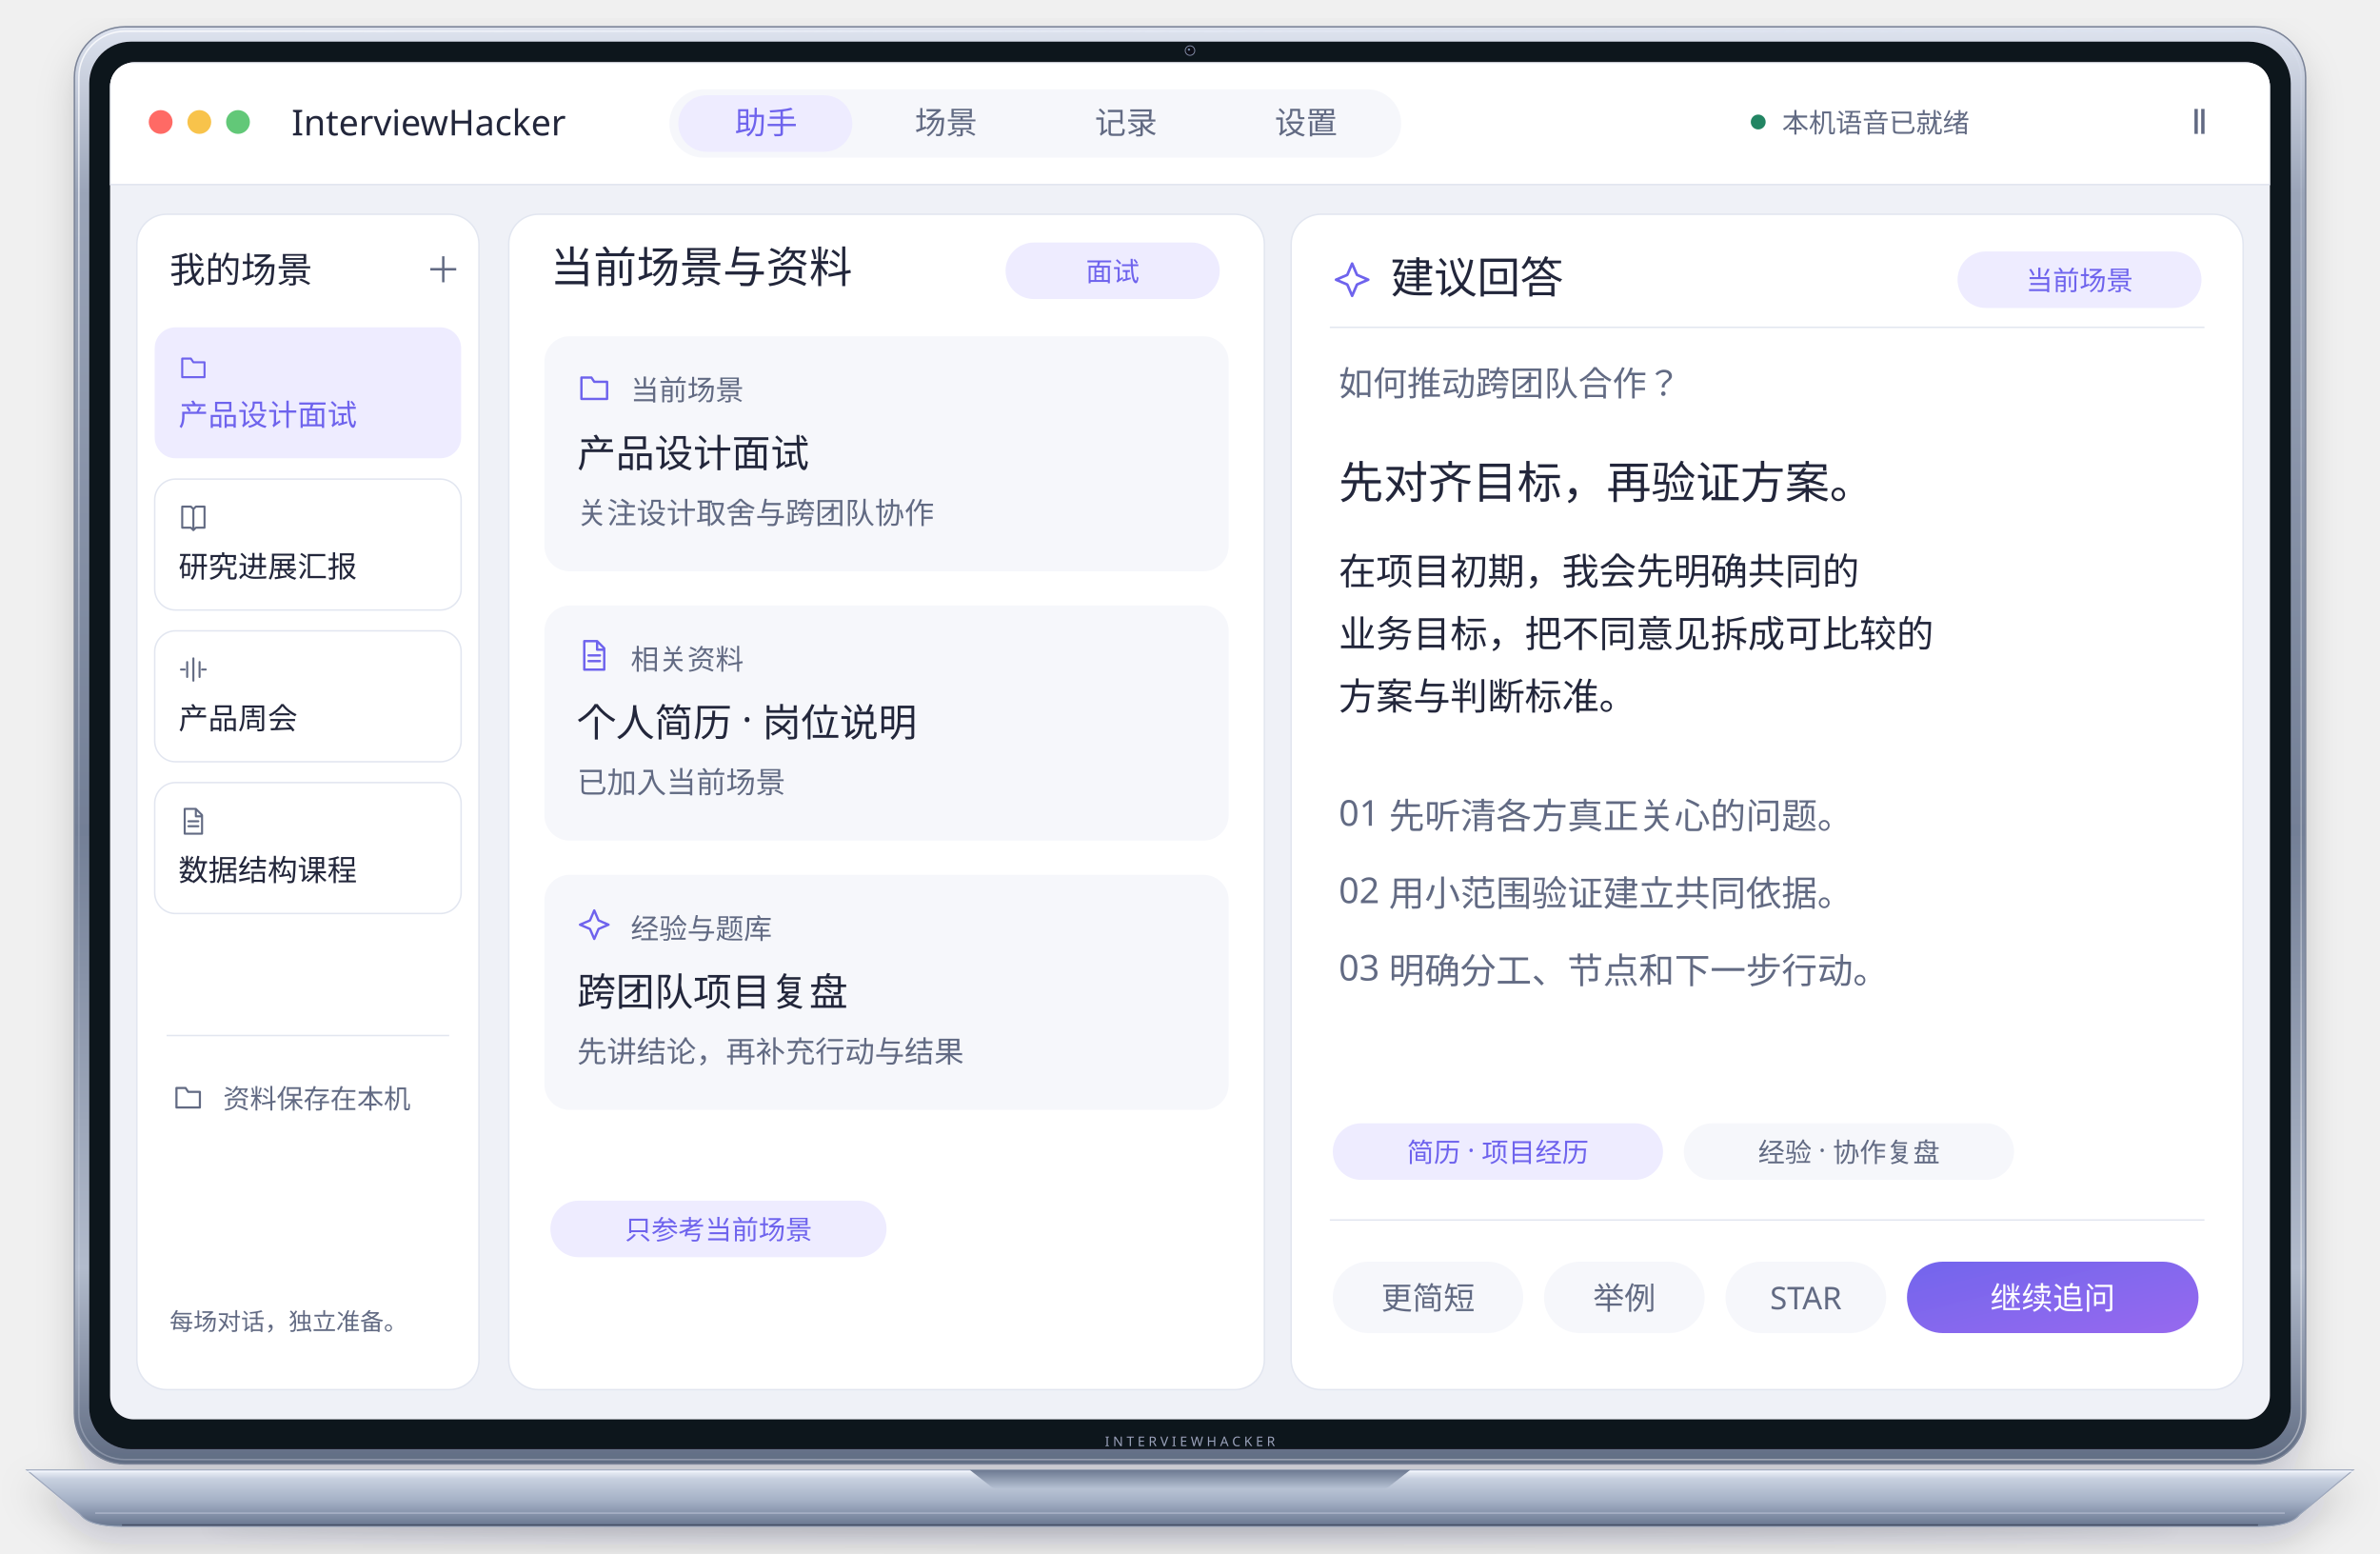
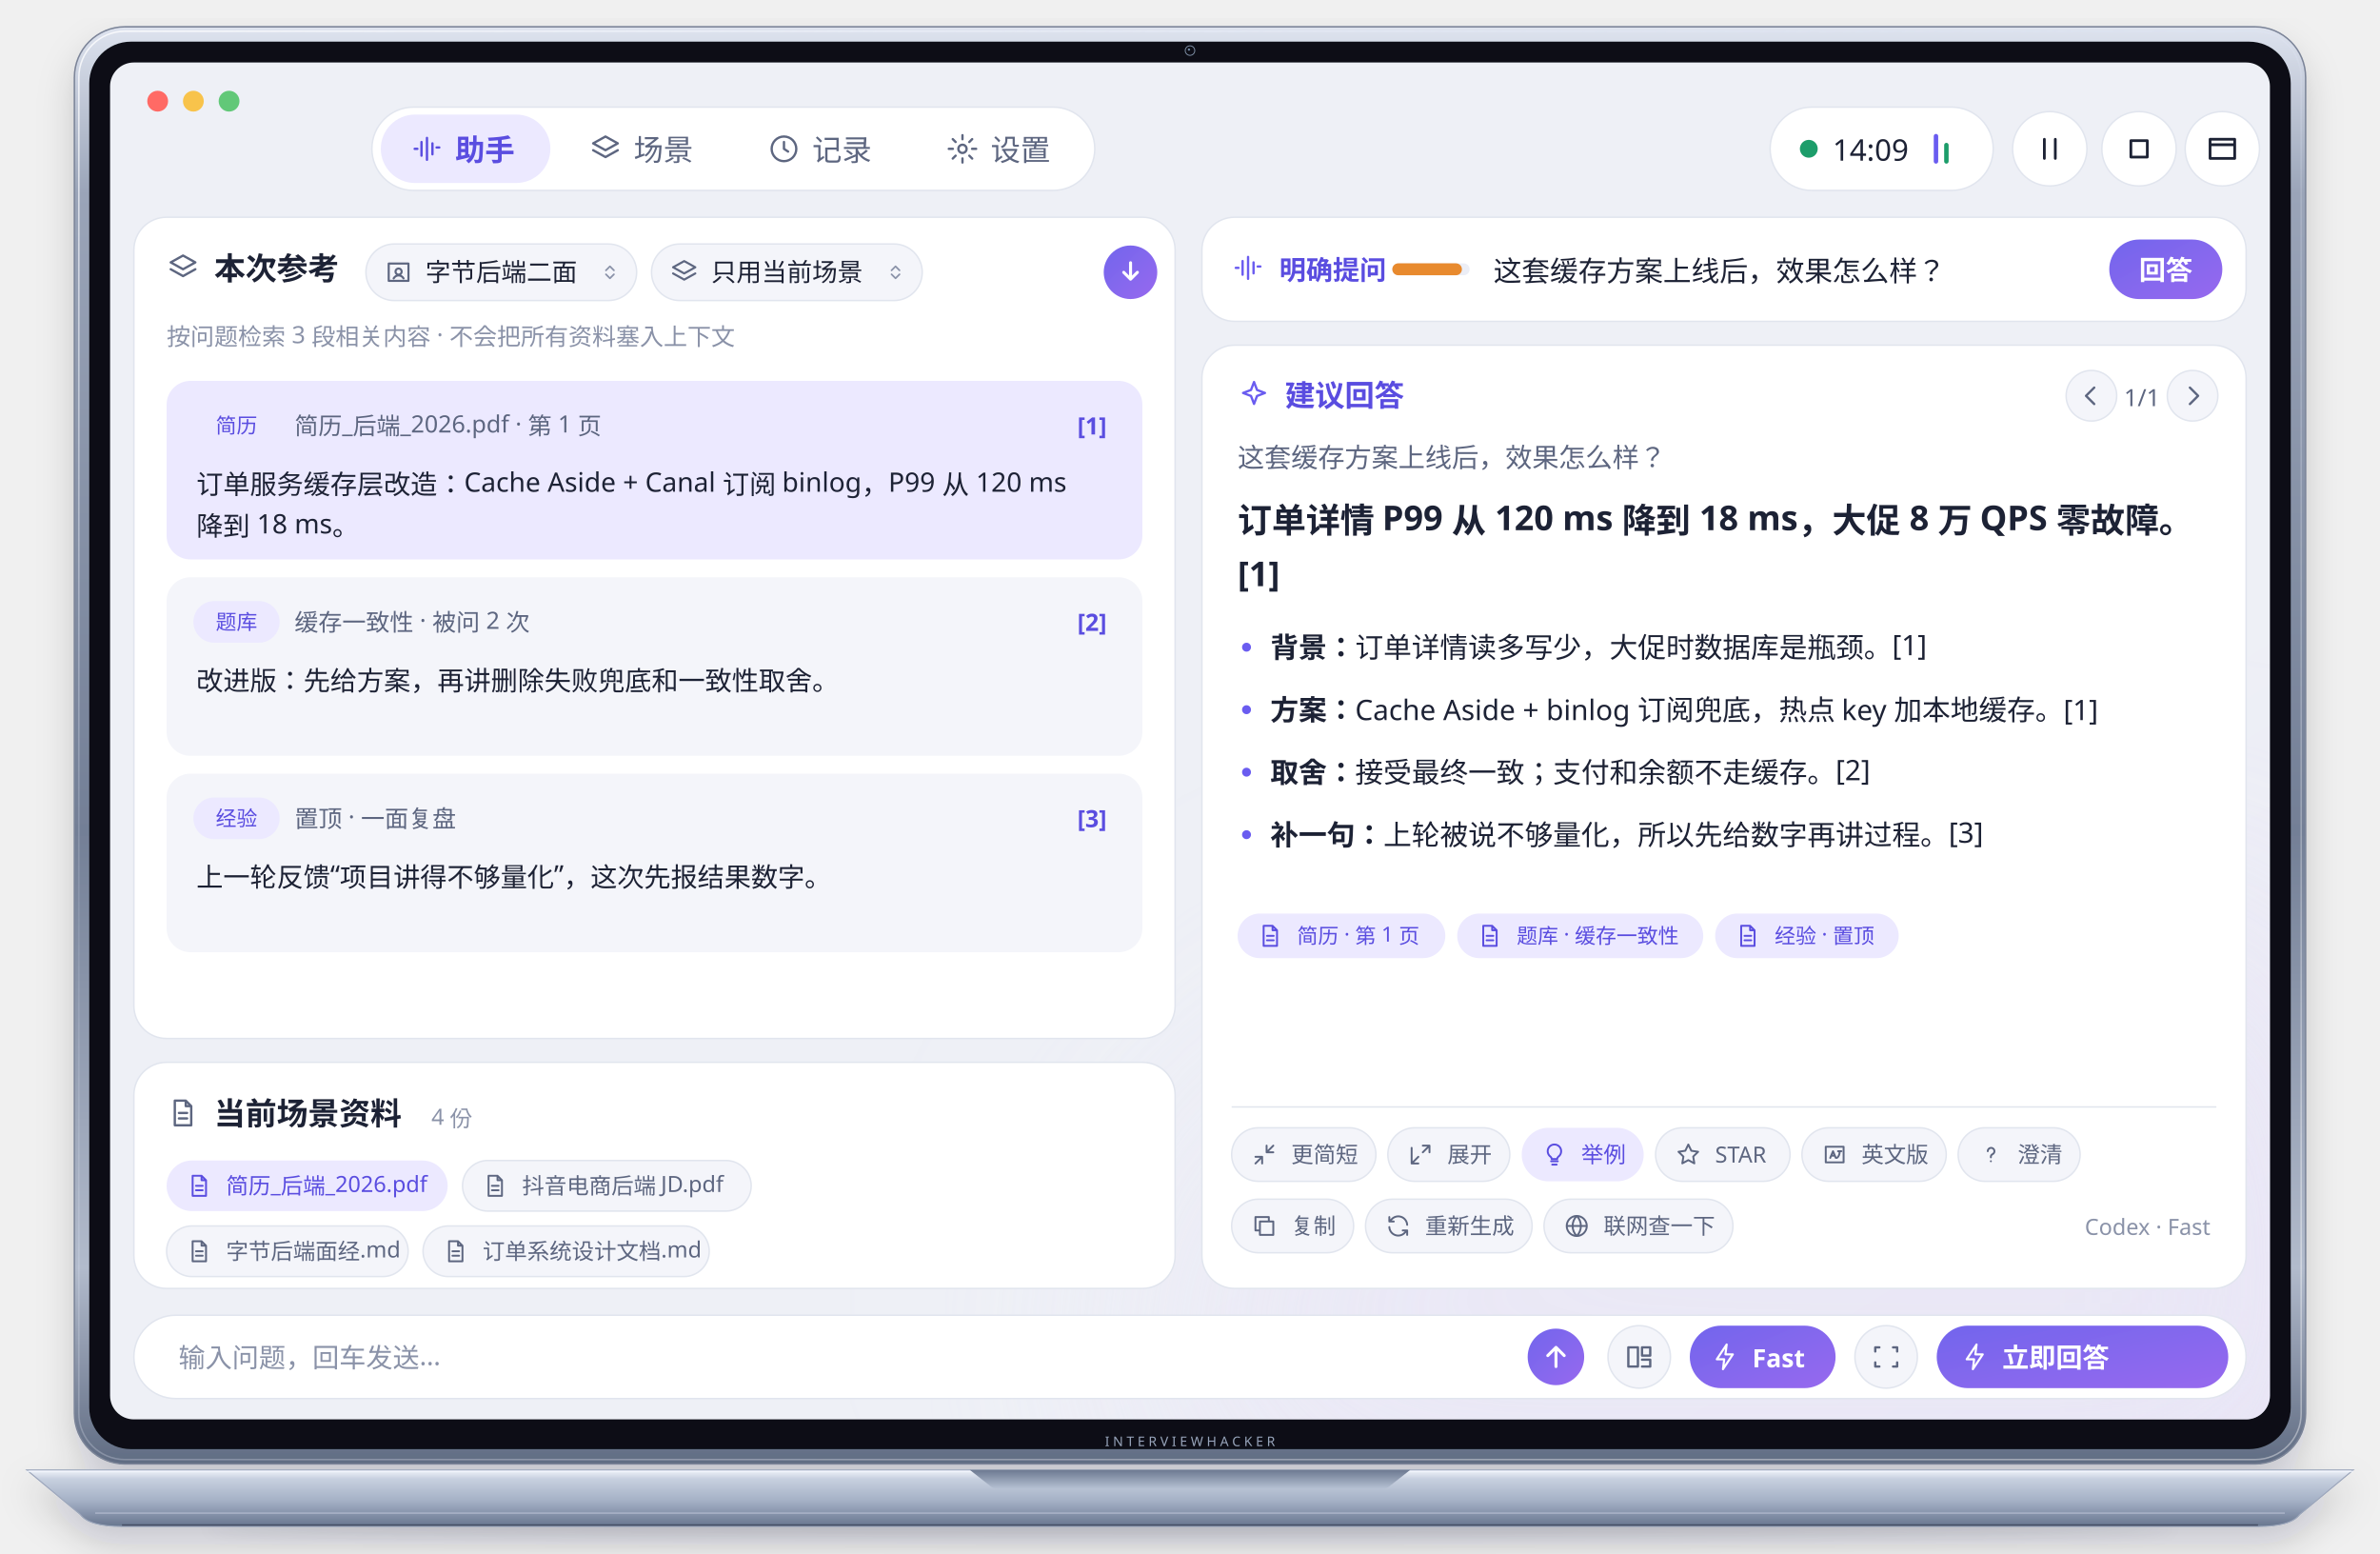
<svg xmlns="http://www.w3.org/2000/svg" width="1600" height="1044" viewBox="0 0 1600 1044" fill="none">
  <defs>
    <linearGradient id="accent" x1="0" y1="0" x2="1" y2="1">
      <stop stop-color="#7265ed" />
      <stop offset="1" stop-color="#9769ee" />
+     </linearGradient>
+     <linearGradient id="canvas" x1="0" y1="0" x2="1" y2="1">
+       <stop stop-color="#eef0f6" />
+       <stop offset=".7" stop-color="#eef0f6" />
+       <stop offset="1" stop-color="#e9e6f6" />
+     </linearGradient>
+     <linearGradient id="room" x1="0" y1="0" x2="1" y2="1">
+       <stop stop-color="#3a4258" />
+       <stop offset="1" stop-color="#1f2434" />
    </linearGradient>
    <linearGradient id="metal" x1="0" y1="0" x2="0" y2="1">
      <stop stop-color="#e1e6f1" />
      <stop offset=".12" stop-color="#9aa4b8" />
      <stop offset=".56" stop-color="#737f96" />
      <stop offset=".86" stop-color="#b2bbcc" />
      <stop offset="1" stop-color="#5d6980" />
    </linearGradient>
    <linearGradient id="rim-light" x1="0" y1="0" x2=".7" y2="1">
      <stop stop-color="#fff" stop-opacity=".8" />
      <stop offset=".42" stop-color="#e0e8fb" stop-opacity=".14" />
      <stop offset="1" stop-color="#fff" stop-opacity=".4" />
    </linearGradient>
    <linearGradient id="base" x1="0" y1="0" x2="0" y2="1">
      <stop stop-color="#f0f3fa" />
      <stop offset=".16" stop-color="#c7d0df" />
      <stop offset=".55" stop-color="#a4b0c5" />
      <stop offset="1" stop-color="#67758f" />
    </linearGradient>
    <linearGradient id="notch" x1="0" y1="0" x2="0" y2="1">
      <stop stop-color="#6c7991" />
      <stop offset="1" stop-color="#b8c3d5" />
    </linearGradient>
    <clipPath id="display">
      <rect x="74" y="42" width="1452" height="912" rx="16" />
    </clipPath>
    <filter id="device-shadow" x="-8%" y="-6%" width="116%" height="126%">
      <feDropShadow dx="0" dy="12" stdDeviation="12" flood-color="#0d1426" flood-opacity=".17" />
    </filter>
    <filter id="contact-shadow" x="-10%" y="-100%" width="120%" height="300%">
      <feGaussianBlur stdDeviation="6" />
    </filter>
+     <filter id="soft-glow" x="-50%" y="-50%" width="200%" height="200%">
+       <feGaussianBlur stdDeviation="90" />
+     </filter>
    <filter id="card-shadow" x="-20%" y="-20%" width="140%" height="160%">
-       <feDropShadow dx="0" dy="15" stdDeviation="17" flood-color="#0d1426" flood-opacity=".16" />
+       <feDropShadow dx="0" dy="18" stdDeviation="20" flood-color="#05070d" flood-opacity=".45" />
    </filter>
    <filter id="phone-shadow" x="-20%" y="-10%" width="140%" height="130%">
      <feDropShadow dx="0" dy="12" stdDeviation="10" flood-color="#0d1426" flood-opacity=".18" />
    </filter>
  </defs>
  <g font-family="'HarmonyOS Sans SC','PingFang SC','Microsoft YaHei',sans-serif" text-rendering="geometricPrecision">
    <ellipse cx="800" cy="1026" rx="660" ry="6" fill="#101626" opacity=".16" filter="url(#contact-shadow)" />
    <g filter="url(#device-shadow)">
      <rect x="50" y="18" width="1500" height="966" rx="34" fill="url(#metal)" stroke="#7b8498" />
      <rect x="53" y="21" width="1494" height="960" rx="31" fill="none" stroke="url(#rim-light)" />
-       <rect x="60" y="28" width="1480" height="946" rx="28" fill="#10131b" stroke="none" />
-       <path d="M87 42H1513" stroke="#bfc8db" stroke-opacity=".25" />
+       <rect x="60" y="28" width="1480" height="946" rx="28" fill="#0c0f16" stroke="none" />
      <circle cx="800" cy="34" r="3.2" fill="#090d15" stroke="#8491aa" stroke-width=".6" />
      <circle cx="799.3" cy="33.3" r=".8" fill="#7186a5" />
      <g clip-path="url(#display)">
-         <rect x="74" y="42" width="1452" height="912" rx="16" fill="#eff1f7" stroke="none" />
-         <rect x="74" y="42" width="1452" height="82" rx="0" fill="#ffffff" stroke="#e2e6f0" />
-         <path d="M74 124H1526" stroke="#e2e6f0" />
-         <circle cx="108" cy="82" r="8" fill="#ff6a65" />
-         <circle cx="134" cy="82" r="8" fill="#f8c34b" />
-         <circle cx="160" cy="82" r="8" fill="#62c878" />
-         <text x="196" y="91" font-size="24" font-weight="500" fill="#24283b">InterviewHacker</text>
-         <rect x="450" y="60" width="492" height="46" rx="23" fill="#f6f7fb" stroke="none" />
-         <rect x="456" y="64" width="117" height="38" rx="19" fill="#eeecff" stroke="none" />
-         <text x="515" y="90" font-size="21" font-weight="500" fill="#6e63ed" text-anchor="middle">助手</text>
-         <text x="636" y="90" font-size="21" font-weight="500" fill="#626b83" text-anchor="middle">场景</text>
-         <text x="757" y="90" font-size="21" font-weight="500" fill="#626b83" text-anchor="middle">记录</text>
-         <text x="878" y="90" font-size="21" font-weight="500" fill="#626b83" text-anchor="middle">设置</text>
-         <circle cx="1182" cy="82" r="5" fill="#248563" />
-         <text x="1198" y="89" font-size="18" font-weight="400" fill="#626b83">本机语音已就绪</text>
-         <text x="1473" y="90" font-size="23" font-weight="400" fill="#626b83">Ⅱ</text>
-         <rect x="92" y="144" width="230" height="790" rx="20" fill="#ffffff" stroke="#e2e6f0" />
-         <text x="114" y="190" font-size="24" font-weight="500" fill="#24283b">我的场景</text>
-         <text x="286" y="190" font-size="24" font-weight="400" fill="#626b83">＋</text>
-         <rect x="104" y="220" width="206" height="88" rx="14" fill="#eeecff" stroke="none" />
-         <g transform="translate(120 236) scale(0.8333333)" fill="none" stroke="#6e63ed" stroke-width="1.65" stroke-linecap="round" stroke-linejoin="round">
-           <path d="M3 6h7l2 3h9v12H3z" />
-         </g>
-         <text x="120" y="286" font-size="20" font-weight="500" fill="#6e63ed">产品设计面试</text>
-         <rect x="104" y="322" width="206" height="88" rx="14" fill="#ffffff" stroke="#e2e6f0" />
-         <g transform="translate(120 338) scale(0.8333333)" fill="none" stroke="#626b83" stroke-width="1.65" stroke-linecap="round" stroke-linejoin="round">
-           <path d="M3 3h7l2 2 2-2h7v17h-7l-2 2-2-2H3zM12 5v17" />
-         </g>
-         <text x="120" y="388" font-size="20" font-weight="400" fill="#24283b">研究进展汇报</text>
-         <rect x="104" y="424" width="206" height="88" rx="14" fill="#ffffff" stroke="#e2e6f0" />
-         <g transform="translate(120 440) scale(0.8333333)" fill="none" stroke="#626b83" stroke-width="1.65" stroke-linecap="round" stroke-linejoin="round">
-           <path d="M2 12h3m2-6v12m5-15v18m5-15v12m2-6h3" />
-         </g>
-         <text x="120" y="490" font-size="20" font-weight="400" fill="#24283b">产品周会</text>
-         <rect x="104" y="526" width="206" height="88" rx="14" fill="#ffffff" stroke="#e2e6f0" />
-         <g transform="translate(120 542) scale(0.8333333)" fill="none" stroke="#626b83" stroke-width="1.65" stroke-linecap="round" stroke-linejoin="round">
-           <path d="M5 2h9l5 5v15H5zM14 2v6h5M8 12h8M8 16h8" />
-         </g>
-         <text x="120" y="592" font-size="20" font-weight="400" fill="#24283b">数据结构课程</text>
-         <path d="M112 696H302" stroke="#e2e6f0" />
-         <g transform="translate(116 726) scale(0.875)" fill="none" stroke="#626b83" stroke-width="1.65" stroke-linecap="round" stroke-linejoin="round">
-           <path d="M3 6h7l2 3h9v12H3z" />
-         </g>
-         <text x="150" y="745" font-size="18" font-weight="400" fill="#626b83">资料保存在本机</text>
-         <text x="114" y="894" font-size="16" font-weight="400" fill="#626b83">每场对话，独立准备。</text>
-         <rect x="342" y="144" width="508" height="790" rx="20" fill="#ffffff" stroke="#e2e6f0" />
-         <rect x="868" y="144" width="640" height="790" rx="20" fill="#ffffff" stroke="#e2e6f0" />
-         <text x="370" y="190" font-size="29" font-weight="500" fill="#24283b">当前场景与资料</text>
-         <rect x="676" y="163" width="144" height="38" rx="19" fill="#eeecff" stroke="none" />
-         <text x="748" y="189" font-size="18" font-weight="500" fill="#6e63ed" text-anchor="middle">面试</text>
-         <rect x="366" y="226" width="460" height="158" rx="17" fill="#f6f7fb" stroke="none" />
-         <g transform="translate(388 248) scale(0.9583333)" fill="none" stroke="#6e63ed" stroke-width="1.65" stroke-linecap="round" stroke-linejoin="round">
-           <path d="M3 6h7l2 3h9v12H3z" />
-         </g>
-         <text x="424" y="269" font-size="19" font-weight="400" fill="#626b83">当前场景</text>
-         <text x="388" y="314" font-size="26" font-weight="500" fill="#24283b">产品设计面试</text>
-         <text x="388" y="352" font-size="20" font-weight="400" fill="#626b83">关注设计取舍与跨团队协作</text>
-         <rect x="366" y="407" width="460" height="158" rx="17" fill="#f6f7fb" stroke="none" />
-         <g transform="translate(388 429) scale(0.9583333)" fill="none" stroke="#6e63ed" stroke-width="1.65" stroke-linecap="round" stroke-linejoin="round">
-           <path d="M5 2h9l5 5v15H5zM14 2v6h5M8 12h8M8 16h8" />
-         </g>
-         <text x="424" y="450" font-size="19" font-weight="400" fill="#626b83">相关资料</text>
-         <text x="388" y="495" font-size="26" font-weight="500" fill="#24283b">个人简历 · 岗位说明</text>
-         <text x="388" y="533" font-size="20" font-weight="400" fill="#626b83">已加入当前场景</text>
-         <rect x="366" y="588" width="460" height="158" rx="17" fill="#f6f7fb" stroke="none" />
-         <g transform="translate(388 610) scale(0.9583333)" fill="none" stroke="#6e63ed" stroke-width="1.65" stroke-linecap="round" stroke-linejoin="round">
-           <path d="m12 2 3 7 7 3-7 3-3 7-3-7-7-3 7-3z" />
-         </g>
-         <text x="424" y="631" font-size="19" font-weight="400" fill="#626b83">经验与题库</text>
-         <text x="388" y="676" font-size="26" font-weight="500" fill="#24283b">跨团队项目复盘</text>
-         <text x="388" y="714" font-size="20" font-weight="400" fill="#626b83">先讲结论，再补充行动与结果</text>
-         <rect x="370" y="807" width="226" height="38" rx="19" fill="#eeecff" stroke="none" />
-         <text x="483" y="833" font-size="18" font-weight="500" fill="#6e63ed" text-anchor="middle">只参考当前场景</text>
-         <g transform="translate(896 175) scale(1.083333)" fill="none" stroke="#6e63ed" stroke-width="1.65" stroke-linecap="round" stroke-linejoin="round">
-           <path d="m12 2 3 7 7 3-7 3-3 7-3-7-7-3 7-3z" />
-         </g>
-         <text x="935" y="197" font-size="29" font-weight="500" fill="#24283b">建议回答</text>
-         <rect x="1316" y="169" width="164" height="38" rx="19" fill="#eeecff" stroke="none" />
-         <text x="1398" y="195" font-size="18" font-weight="500" fill="#6e63ed" text-anchor="middle">当前场景</text>
-         <path d="M894 220H1482" stroke="#e2e6f0" />
-         <text x="900" y="266" font-size="23" font-weight="400" fill="#626b83">如何推动跨团队合作？</text>
-         <text x="900" y="335" font-size="30" font-weight="500" fill="#24283b">先对齐目标，再验证方案。</text>
-         <text x="900" y="393" font-size="25" font-weight="400" fill="#24283b">在项目初期，我会先明确共同的</text>
-         <text x="900" y="435" font-size="25" font-weight="400" fill="#24283b">业务目标，把不同意见拆成可比较的</text>
-         <text x="900" y="477" font-size="25" font-weight="400" fill="#24283b">方案与判断标准。</text>
-         <text x="900" y="555" font-size="24" font-weight="400" fill="#626b83">01   先听清各方真正关心的问题。</text>
-         <text x="900" y="607" font-size="24" font-weight="400" fill="#626b83">02   用小范围验证建立共同依据。</text>
-         <text x="900" y="659" font-size="24" font-weight="400" fill="#626b83">03   明确分工、节点和下一步行动。</text>
-         <rect x="896" y="755" width="222" height="38" rx="19" fill="#eeecff" stroke="none" />
-         <text x="1007" y="781" font-size="18" font-weight="500" fill="#6e63ed" text-anchor="middle">简历 · 项目经历</text>
-         <rect x="1132" y="755" width="222" height="38" rx="19" fill="#f6f7fb" stroke="none" />
-         <text x="1243" y="781" font-size="18" font-weight="500" fill="#626b83" text-anchor="middle">经验 · 协作复盘</text>
-         <path d="M894 820H1482" stroke="#e2e6f0" />
-         <rect x="896" y="848" width="128" height="48" rx="24" fill="#f6f7fb" stroke="none" />
-         <text x="960" y="880" font-size="21" font-weight="500" fill="#626b83" text-anchor="middle">更简短</text>
-         <rect x="1038" y="848" width="108" height="48" rx="24" fill="#f6f7fb" stroke="none" />
-         <text x="1092" y="880" font-size="21" font-weight="500" fill="#626b83" text-anchor="middle">举例</text>
-         <rect x="1160" y="848" width="108" height="48" rx="24" fill="#f6f7fb" stroke="none" />
-         <text x="1214" y="880" font-size="21" font-weight="500" fill="#626b83" text-anchor="middle">STAR</text>
-         <rect x="1282" y="848" width="196" height="48" rx="24" fill="url(#accent)" stroke="none" />
-         <text x="1380" y="880" font-size="21" font-weight="500" fill="#fff" text-anchor="middle">继续追问</text>
+         <rect x="74" y="42" width="1452" height="912" rx="16" fill="url(#canvas)" stroke="none" />
+         <ellipse cx="1300" cy="900" rx="520" ry="260" fill="#e9e6f6" opacity=".7" filter="url(#soft-glow)" />
+         <circle cx="106" cy="68" r="7" fill="#ff6a65" />
+         <circle cx="130" cy="68" r="7" fill="#f8c34b" />
+         <circle cx="154" cy="68" r="7" fill="#62c878" />
+         <rect x="250" y="72" width="486" height="56" rx="28" fill="#ffffff" stroke="#e1e5ee" />
+         <rect x="256" y="77" width="114" height="46" rx="23" fill="#ece9ff" stroke="none" />
+         <g transform="translate(276 89) scale(0.92)" fill="none" stroke="#5a4de0" stroke-width="1.7" stroke-linecap="round" stroke-linejoin="round">
+           <path d="M3 12h2m3-5v10m4-13v16m4-12v8m3-5h2" />
+         </g>
+         <text x="306" y="108" font-size="20" font-weight="600" fill="#5a4de0">助手</text>
+         <g transform="translate(396 89) scale(0.92)" fill="none" stroke="#5d6680" stroke-width="1.7" stroke-linecap="round" stroke-linejoin="round">
+           <path d="m12 3 9 5-9 5-9-5zM3 13l9 5 9-5" />
+         </g>
+         <text x="426" y="108" font-size="20" font-weight="500" fill="#5d6680">场景</text>
+         <g transform="translate(516 89) scale(0.92)" fill="none" stroke="#5d6680" stroke-width="1.7" stroke-linecap="round" stroke-linejoin="round">
+           <path d="M12 7v5l3 2M21 12a9 9 0 1 1-18 0 9 9 0 0 1 18 0" />
+         </g>
+         <text x="546" y="108" font-size="20" font-weight="500" fill="#5d6680">记录</text>
+         <g transform="translate(636 89) scale(0.92)" fill="none" stroke="#5d6680" stroke-width="1.7" stroke-linecap="round" stroke-linejoin="round">
+           <path d="M12 9a3 3 0 1 0 0 6 3 3 0 0 0 0-6M12 2v3m0 14v3M2 12h3m14 0h3M4.9 4.9l2.1 2.1m10 10 2.1 2.1M4.9 19.1 7 17M17 7l2.1-2.1" />
+         </g>
+         <text x="666" y="108" font-size="20" font-weight="500" fill="#5d6680">设置</text>
+         <rect x="1190" y="72" width="150" height="56" rx="28" fill="#ffffff" stroke="#e1e5ee" />
+         <circle cx="1216" cy="100" r="6" fill="#1f9d6a" />
+         <text x="1232" y="108" font-size="20" font-weight="500" fill="#1f2335">14:09</text>
+         <rect x="1300" y="90" width="3" height="20" rx="1.5" fill="#6a5cf0" stroke="none" />
+         <rect x="1307" y="96" width="3" height="14" rx="1.5" fill="#1f9d6a" stroke="none" />
+         <circle cx="1378" cy="100" r="25" fill="#ffffff" stroke="#e1e5ee" />
+         <g transform="translate(1367 89) scale(0.92)" fill="none" stroke="#1f2335" stroke-width="2" stroke-linecap="round" stroke-linejoin="round">
+           <path d="M8 5v14M16 5v14" />
+         </g>
+         <circle cx="1438" cy="100" r="25" fill="#ffffff" stroke="#e1e5ee" />
+         <g transform="translate(1427 89) scale(0.92)" fill="none" stroke="#1f2335" stroke-width="2" stroke-linecap="round" stroke-linejoin="round">
+           <path d="M6 6h12v12H6z" />
+         </g>
+         <circle cx="1494" cy="100" r="25" fill="#ffffff" stroke="#e1e5ee" />
+         <g transform="translate(1483 89) scale(0.92)" fill="none" stroke="#1f2335" stroke-width="2" stroke-linecap="round" stroke-linejoin="round">
+           <path d="M3 5h18v14H3zM3 9h18" />
+         </g>
+         <rect x="90" y="146" width="700" height="552" rx="22" fill="#ffffff" stroke="#e1e5ee" />
+         <g transform="translate(112 169) scale(0.92)" fill="none" stroke="#5d6680" stroke-width="1.7" stroke-linecap="round" stroke-linejoin="round">
+           <path d="m12 3 9 5-9 5-9-5zM3 13l9 5 9-5" />
+         </g>
+         <text x="144" y="188" font-size="21" font-weight="600" fill="#1f2335">本次参考</text>
+         <rect x="246" y="164" width="182" height="38" rx="19" fill="#f4f5fa" stroke="#e1e5ee" />
+         <g transform="translate(258 173) scale(0.83)" fill="none" stroke="#5d6680" stroke-width="1.7" stroke-linecap="round" stroke-linejoin="round">
+           <path d="M4 5h16v14H4zM12 9a2.5 2.5 0 1 0 0 5 2.5 2.5 0 0 0 0-5M8 17c1-1.6 2.3-2.4 4-2.4s3 .8 4 2.4" />
+         </g>
+         <text x="286" y="189" font-size="17" font-weight="500" fill="#1f2335">字节后端二面</text>
+         <g transform="translate(402 175) scale(0.67)" fill="none" stroke="#8a92a8" stroke-width="1.7" stroke-linecap="round" stroke-linejoin="round">
+           <path d="m8 10 4-4 4 4M8 14l4 4 4-4" />
+         </g>
+         <rect x="438" y="164" width="182" height="38" rx="19" fill="#f4f5fa" stroke="#e1e5ee" />
+         <g transform="translate(450 173) scale(0.83)" fill="none" stroke="#5d6680" stroke-width="1.7" stroke-linecap="round" stroke-linejoin="round">
+           <path d="m12 3 9 5-9 5-9-5zM3 13l9 5 9-5" />
+         </g>
+         <text x="478" y="189" font-size="17" font-weight="500" fill="#1f2335">只用当前场景</text>
+         <g transform="translate(594 175) scale(0.67)" fill="none" stroke="#8a92a8" stroke-width="1.7" stroke-linecap="round" stroke-linejoin="round">
+           <path d="m8 10 4-4 4 4M8 14l4 4 4-4" />
+         </g>
+         <circle cx="760" cy="183" r="18" fill="url(#accent)" />
+         <g transform="translate(749 172) scale(0.92)" fill="none" stroke="#fff" stroke-width="2.2" stroke-linecap="round" stroke-linejoin="round">
+           <path d="M12 5v12m-5-5 5 5 5-5" />
+         </g>
+         <text x="112" y="232" font-size="16" font-weight="400" fill="#8a92a8">按问题检索 3 段相关内容 · 不会把所有资料塞入上下文</text>
+         <rect x="112" y="256" width="656" height="120" rx="16" fill="#ece9ff" stroke="none" />
+         <rect x="130" y="272" width="58" height="28" rx="14" fill="#ece9ff" stroke="none" />
+         <text x="159" y="291.04" font-size="14" font-weight="500" fill="#5a4de0" text-anchor="middle">简历</text>
+         <text x="198" y="292" font-size="16" font-weight="500" fill="#5d6680">简历_后端_2026.pdf · 第 1 页</text>
+         <text x="744" y="292" font-size="16" font-weight="600" fill="#5a4de0" text-anchor="end">[1]</text>
+         <text x="132" y="332" font-size="18" fill="#1f2335" font-weight="400">订单服务缓存层改造：Cache Aside + Canal 订阅 binlog，P99 从 120 ms </text>
+         <text x="132" y="360" font-size="18" fill="#1f2335" font-weight="400">降到 18 ms。</text>
+         <rect x="112" y="388" width="656" height="120" rx="16" fill="#f4f5fa" stroke="none" />
+         <rect x="130" y="404" width="58" height="28" rx="14" fill="#ece9ff" stroke="none" />
+         <text x="159" y="423.04" font-size="14" font-weight="500" fill="#5a4de0" text-anchor="middle">题库</text>
+         <text x="198" y="424" font-size="16" font-weight="500" fill="#5d6680">缓存一致性 · 被问 2 次</text>
+         <text x="744" y="424" font-size="16" font-weight="600" fill="#5a4de0" text-anchor="end">[2]</text>
+         <text x="132" y="464" font-size="18" fill="#1f2335" font-weight="400">改进版：先给方案，再讲删除失败兜底和一致性取舍。</text>
+         <rect x="112" y="520" width="656" height="120" rx="16" fill="#f4f5fa" stroke="none" />
+         <rect x="130" y="536" width="58" height="28" rx="14" fill="#ece9ff" stroke="none" />
+         <text x="159" y="555.04" font-size="14" font-weight="500" fill="#5a4de0" text-anchor="middle">经验</text>
+         <text x="198" y="556" font-size="16" font-weight="500" fill="#5d6680">置顶 · 一面复盘</text>
+         <text x="744" y="556" font-size="16" font-weight="600" fill="#5a4de0" text-anchor="end">[3]</text>
+         <text x="132" y="596" font-size="18" fill="#1f2335" font-weight="400">上一轮反馈“项目讲得不够量化”，这次先报结果数字。</text>
+         <rect x="90" y="714" width="700" height="152" rx="22" fill="#ffffff" stroke="#e1e5ee" />
+         <g transform="translate(112 737) scale(0.92)" fill="none" stroke="#5d6680" stroke-width="1.7" stroke-linecap="round" stroke-linejoin="round">
+           <path d="M6 3h8l4 4v14H6zM14 3v4h4M9 12h6M9 16h6" />
+         </g>
+         <text x="144" y="756" font-size="21" font-weight="600" fill="#1f2335">当前场景资料</text>
+         <text x="290" y="756" font-size="15" font-weight="400" fill="#8a92a8">4 份</text>
+         <rect x="112" y="780" width="188.95" height="34" rx="17" fill="#ece9ff" stroke="none" />
+         <g transform="translate(125 788) scale(0.75)" fill="none" stroke="#5a4de0" stroke-width="1.7" stroke-linecap="round" stroke-linejoin="round">
+           <path d="M6 3h8l4 4v14H6zM14 3v4h4M9 12h6M9 16h6" />
+         </g>
+         <text x="152" y="802.4" font-size="15" font-weight="500" fill="#5a4de0">简历_后端_2026.pdf</text>
+         <rect x="310.95" y="780" width="194.05" height="34" rx="17" fill="#f4f5fa" stroke="#e1e5ee" />
+         <g transform="translate(323.95 788) scale(0.75)" fill="none" stroke="#5d6680" stroke-width="1.7" stroke-linecap="round" stroke-linejoin="round">
+           <path d="M6 3h8l4 4v14H6zM14 3v4h4M9 12h6M9 16h6" />
+         </g>
+         <text x="350.95" y="802.4" font-size="15" font-weight="500" fill="#5d6680">抖音电商后端 JD.pdf</text>
+         <rect x="112" y="824" width="162.4" height="34" rx="17" fill="#f4f5fa" stroke="#e1e5ee" />
+         <g transform="translate(125 832) scale(0.75)" fill="none" stroke="#5d6680" stroke-width="1.7" stroke-linecap="round" stroke-linejoin="round">
+           <path d="M6 3h8l4 4v14H6zM14 3v4h4M9 12h6M9 16h6" />
+         </g>
+         <text x="152" y="846.4" font-size="15" font-weight="500" fill="#5d6680">字节后端面经.md</text>
+         <rect x="284.4" y="824" width="192.4" height="34" rx="17" fill="#f4f5fa" stroke="#e1e5ee" />
+         <g transform="translate(297.4 832) scale(0.75)" fill="none" stroke="#5d6680" stroke-width="1.7" stroke-linecap="round" stroke-linejoin="round">
+           <path d="M6 3h8l4 4v14H6zM14 3v4h4M9 12h6M9 16h6" />
+         </g>
+         <text x="324.4" y="846.4" font-size="15" font-weight="500" fill="#5d6680">订单系统设计文档.md</text>
+         <rect x="808" y="146" width="702" height="70" rx="22" fill="#ffffff" stroke="#e1e5ee" />
+         <g transform="translate(828 169) scale(0.92)" fill="none" stroke="#6a5cf0" stroke-width="1.7" stroke-linecap="round" stroke-linejoin="round">
+           <path d="M3 12h2m3-5v10m4-13v16m4-12v8m3-5h2" />
+         </g>
+         <text x="860" y="188" font-size="18" font-weight="600" fill="#5a4de0">明确提问</text>
+         <rect x="936" y="177" width="52" height="8" rx="4" fill="#eceef6" stroke="none" />
+         <rect x="936" y="177" width="46.8" height="8" rx="4" fill="#e88a2e" stroke="none" />
+         <text x="1004" y="189" font-size="19" font-weight="500" fill="#1f2335">这套缓存方案上线后，效果怎么样？</text>
+         <rect x="1418" y="161" width="76" height="40" rx="20" fill="url(#accent)" stroke="none" />
+         <text x="1456" y="188" font-size="18" font-weight="600" fill="#fff" text-anchor="middle">回答</text>
+         <rect x="808" y="232" width="702" height="634" rx="22" fill="#ffffff" stroke="#e1e5ee" />
+         <g transform="translate(832 254) scale(0.92)" fill="none" stroke="#6a5cf0" stroke-width="1.7" stroke-linecap="round" stroke-linejoin="round">
+           <path d="m12 3 2.2 5.8L20 11l-5.8 2.2L12 19l-2.2-5.8L4 11l5.8-2.2z" />
+         </g>
+         <text x="864" y="273" font-size="20" font-weight="600" fill="#5a4de0">建议回答</text>
+         <circle cx="1406" cy="266" r="17" fill="#f4f5fa" stroke="#e1e5ee" />
+         <g transform="translate(1395 255) scale(0.92)" fill="none" stroke="#5d6680" stroke-width="1.7" stroke-linecap="round" stroke-linejoin="round">
+           <path d="m14 6-6 6 6 6" />
+         </g>
+         <text x="1440" y="273" font-size="16" font-weight="500" fill="#5d6680" text-anchor="middle">1/1</text>
+         <circle cx="1474" cy="266" r="17" fill="#f4f5fa" stroke="#e1e5ee" />
+         <g transform="translate(1463 255) scale(0.92)" fill="none" stroke="#5d6680" stroke-width="1.7" stroke-linecap="round" stroke-linejoin="round">
+           <path d="m10 6 6 6-6 6" />
+         </g>
+         <text x="832" y="314" font-size="18" fill="#5d6680" font-weight="400">这套缓存方案上线后，效果怎么样？</text>
+         <text x="832" y="358" font-size="23" fill="#1f2335" font-weight="400">
+           <tspan font-weight="600" fill="#1f2335">订单详情 P99 从 120 ms 降到 18 ms，大促 8 万 QPS 零故障。</tspan>
+         </text>
+         <text x="832" y="394" font-size="23" fill="#1f2335" font-weight="400">
+           <tspan font-weight="600" fill="#1f2335">[1]</tspan>
+         </text>
+         <circle cx="838" cy="435" r="3" fill="#6a5cf0" />
+         <text x="854" y="442" font-size="19" fill="#1f2335" font-weight="400">
+           <tspan font-weight="600" fill="#1f2335">背景：</tspan>订单详情读多写少，大促时数据库是瓶颈。[1]</text>
+         <circle cx="838" cy="477" r="3" fill="#6a5cf0" />
+         <text x="854" y="484" font-size="19" fill="#1f2335" font-weight="400">
+           <tspan font-weight="600" fill="#1f2335">方案：</tspan>Cache Aside + binlog 订阅兜底，热点 key 加本地缓存。[1]</text>
+         <circle cx="838" cy="519" r="3" fill="#6a5cf0" />
+         <text x="854" y="526" font-size="19" fill="#1f2335" font-weight="400">
+           <tspan font-weight="600" fill="#1f2335">取舍：</tspan>接受最终一致；支付和余额不走缓存。[2]</text>
+         <circle cx="838" cy="561" r="3" fill="#6a5cf0" />
+         <text x="854" y="568" font-size="19" fill="#1f2335" font-weight="400">
+           <tspan font-weight="600" fill="#1f2335">补一句：</tspan>上轮被说不够量化，所以先给数字再讲过程。[3]</text>
+         <rect x="832" y="614" width="139.64" height="30" rx="15" fill="#ece9ff" stroke="none" />
+         <g transform="translate(845 620) scale(0.75)" fill="none" stroke="#5a4de0" stroke-width="1.7" stroke-linecap="round" stroke-linejoin="round">
+           <path d="M6 3h8l4 4v14H6zM14 3v4h4M9 12h6M9 16h6" />
+         </g>
+         <text x="872" y="634.04" font-size="14" font-weight="500" fill="#5a4de0">简历 · 第 1 页</text>
+         <rect x="979.64" y="614" width="165.4" height="30" rx="15" fill="#ece9ff" stroke="none" />
+         <g transform="translate(992.64 620) scale(0.75)" fill="none" stroke="#5a4de0" stroke-width="1.7" stroke-linecap="round" stroke-linejoin="round">
+           <path d="M6 3h8l4 4v14H6zM14 3v4h4M9 12h6M9 16h6" />
+         </g>
+         <text x="1019.64" y="634.04" font-size="14" font-weight="500" fill="#5a4de0">题库 · 缓存一致性</text>
+         <rect x="1153.04" y="614" width="123.4" height="30" rx="15" fill="#ece9ff" stroke="none" />
+         <g transform="translate(1166.04 620) scale(0.75)" fill="none" stroke="#5a4de0" stroke-width="1.7" stroke-linecap="round" stroke-linejoin="round">
+           <path d="M6 3h8l4 4v14H6zM14 3v4h4M9 12h6M9 16h6" />
+         </g>
+         <text x="1193.04" y="634.04" font-size="14" font-weight="500" fill="#5a4de0">经验 · 置顶</text>
+         <path d="M828 744L1490 744" stroke="#e1e5ee" />
+         <rect x="828" y="758" width="97" height="36" rx="18" fill="#f4f5fa" stroke="#e1e5ee" />
+         <g transform="translate(841 767) scale(0.75)" fill="none" stroke="#5d6680" stroke-width="1.7" stroke-linecap="round" stroke-linejoin="round">
+           <path d="M4 14h6v6M20 10h-6V4M14 10l6-6M4 20l6-6" />
+         </g>
+         <text x="868" y="781.4" font-size="15" font-weight="500" fill="#5d6680">更简短</text>
+         <rect x="933" y="758" width="82" height="36" rx="18" fill="#f4f5fa" stroke="#e1e5ee" />
+         <g transform="translate(946 767) scale(0.75)" fill="none" stroke="#5d6680" stroke-width="1.7" stroke-linecap="round" stroke-linejoin="round">
+           <path d="M14 4h6v6M10 20H4v-14M20 4l-6 6M4 20l6-6" />
+         </g>
+         <text x="973" y="781.4" font-size="15" font-weight="500" fill="#5d6680">展开</text>
+         <rect x="1023" y="758" width="82" height="36" rx="18" fill="#ece9ff" stroke="none" />
+         <g transform="translate(1036 767) scale(0.75)" fill="none" stroke="#5a4de0" stroke-width="1.7" stroke-linecap="round" stroke-linejoin="round">
+           <path d="M9 18h6M10 21h4M12 3a6 6 0 0 0-3.5 10.9c.6.5 1 1.2 1 2.1h5c0-.9.4-1.6 1-2.1A6 6 0 0 0 12 3" />
+         </g>
+         <text x="1063" y="781.4" font-size="15" font-weight="500" fill="#5a4de0">举例</text>
+         <rect x="1113" y="758" width="90.4" height="36" rx="18" fill="#f4f5fa" stroke="#e1e5ee" />
+         <g transform="translate(1126 767) scale(0.75)" fill="none" stroke="#5d6680" stroke-width="1.7" stroke-linecap="round" stroke-linejoin="round">
+           <path d="m12 3 2.7 5.6 6.1.9-4.4 4.3 1 6.1L12 17l-5.4 2.9 1-6.1-4.4-4.3 6.1-.9z" />
+         </g>
+         <text x="1153" y="781.4" font-size="15" font-weight="500" fill="#5d6680">STAR</text>
+         <rect x="1211.4" y="758" width="97" height="36" rx="18" fill="#f4f5fa" stroke="#e1e5ee" />
+         <g transform="translate(1224.4 767) scale(0.75)" fill="none" stroke="#5d6680" stroke-width="1.7" stroke-linecap="round" stroke-linejoin="round">
+           <path d="M4 5h16v14H4zM8 15l2.5-6 2.5 6M8.8 13h3.4M15 9h3M16.5 9c0 3-1 5-2.5 6" />
+         </g>
+         <text x="1251.4" y="781.4" font-size="15" font-weight="500" fill="#5d6680">英文版</text>
+         <rect x="1316.4" y="758" width="82" height="36" rx="18" fill="#f4f5fa" stroke="#e1e5ee" />
+         <g transform="translate(1329.4 767) scale(0.75)" fill="none" stroke="#5d6680" stroke-width="1.7" stroke-linecap="round" stroke-linejoin="round">
+           <path d="M9.2 9a3 3 0 1 1 4.3 2.7c-.9.4-1.5 1.2-1.5 2.2v.6M12 18h.01" />
+         </g>
+         <text x="1356.4" y="781.4" font-size="15" font-weight="500" fill="#5d6680">澄清</text>
+         <rect x="828" y="806" width="82" height="36" rx="18" fill="#f4f5fa" stroke="#e1e5ee" />
+         <g transform="translate(841 815) scale(0.75)" fill="none" stroke="#5d6680" stroke-width="1.7" stroke-linecap="round" stroke-linejoin="round">
+           <path d="M8 8h12v12H8zM16 8V4H4v12h4" />
+         </g>
+         <text x="868" y="829.4" font-size="15" font-weight="500" fill="#5d6680">复制</text>
+         <rect x="918" y="806" width="112" height="36" rx="18" fill="#f4f5fa" stroke="#e1e5ee" />
+         <g transform="translate(931 815) scale(0.75)" fill="none" stroke="#5d6680" stroke-width="1.7" stroke-linecap="round" stroke-linejoin="round">
+           <path d="M20 11a8 8 0 0 0-14-4.9L4 8M4 4v4h4M4 13a8 8 0 0 0 14 4.9L20 16m0 4v-4h-4" />
+         </g>
+         <text x="958" y="829.4" font-size="15" font-weight="500" fill="#5d6680">重新生成</text>
+         <rect x="1038" y="806" width="127" height="36" rx="18" fill="#f4f5fa" stroke="#e1e5ee" />
+         <g transform="translate(1051 815) scale(0.75)" fill="none" stroke="#5d6680" stroke-width="1.7" stroke-linecap="round" stroke-linejoin="round">
+           <path d="M21 12a9 9 0 1 1-18 0 9 9 0 0 1 18 0M3 12h18M12 3c2.5 2.6 3.7 5.6 3.7 9s-1.2 6.4-3.7 9c-2.5-2.6-3.7-5.6-3.7-9S9.5 5.6 12 3" />
+         </g>
+         <text x="1078" y="829.4" font-size="15" font-weight="500" fill="#5d6680">联网查一下</text>
+         <text x="1486" y="830" font-size="15" font-weight="400" fill="#8a92a8" text-anchor="end">Codex · Fast</text>
+         <rect x="90" y="884" width="1420" height="56" rx="28" fill="#ffffff" stroke="#e1e5ee" />
+         <text x="120" y="919" font-size="18" font-weight="400" fill="#8a92a8">输入问题，回车发送…</text>
+         <circle cx="1046" cy="912" r="19" fill="url(#accent)" />
+         <g transform="translate(1035 901) scale(0.92)" fill="none" stroke="#fff" stroke-width="2.2" stroke-linecap="round" stroke-linejoin="round">
+           <path d="M12 19V5m-6 6 6-6 6 6" />
+         </g>
+         <circle cx="1102" cy="912" r="21" fill="#f4f5fa" stroke="#e1e5ee" />
+         <g transform="translate(1091 901) scale(0.92)" fill="none" stroke="#5d6680" stroke-width="1.7" stroke-linecap="round" stroke-linejoin="round">
+           <path d="M4 5h7v14H4zM14 5h6v6h-6zM14 14h6v5h-6" />
+         </g>
+         <rect x="1136" y="891" width="98" height="42" rx="21" fill="url(#accent)" stroke="none" />
+         <g transform="translate(1150 902) scale(0.83)" fill="none" stroke="#fff" stroke-width="1.7" stroke-linecap="round" stroke-linejoin="round">
+           <path d="M13 2 5 14h6l-1 8 8-12h-6z" />
+         </g>
+         <text x="1178" y="919" font-size="17" font-weight="600" fill="#fff">Fast</text>
+         <circle cx="1268" cy="912" r="21" fill="#f4f5fa" stroke="#e1e5ee" />
+         <g transform="translate(1257 901) scale(0.92)" fill="none" stroke="#5d6680" stroke-width="1.7" stroke-linecap="round" stroke-linejoin="round">
+           <path d="M4 8V5h3M17 5h3v3M20 16v3h-3M7 19H4v-3" />
+         </g>
+         <rect x="1302" y="891" width="196" height="42" rx="21" fill="url(#accent)" stroke="none" />
+         <g transform="translate(1318 902) scale(0.83)" fill="none" stroke="#fff" stroke-width="1.7" stroke-linecap="round" stroke-linejoin="round">
+           <path d="M13 2 5 14h6l-1 8 8-12h-6z" />
+         </g>
+         <text x="1346" y="919" font-size="18" font-weight="600" fill="#fff">立即回答</text>
      </g>
-       <path d="M88 44H1511" stroke="#fff" stroke-opacity=".18" />
+       <path d="M88 44H1511" stroke="#fff" stroke-opacity=".14" />
      <text x="800" y="972" font-size="9" font-weight="500" fill="#98a3ba" text-anchor="middle">I N T E R V I E W H A C K E R</text>
      <path d="M18 988H1582L1546 1018Q1540 1026 1518 1026H82Q60 1026 54 1018Z" fill="url(#base)" stroke="#9ca6bb" stroke-width=".8" />
      <path d="M18 989H1582" stroke="#f4f6fd" stroke-opacity=".8" />
      <path d="M652 988H948L934 999Q932 1001 926 1001H674Q668 1001 666 999Z" fill="url(#notch)" />
      <path d="M64 1017H1536" stroke="#f0f3fc" stroke-opacity=".34" />
      <path d="M82 1025H1518" stroke="#3a4356" stroke-opacity=".74" />
    </g>
  </g>
</svg>
